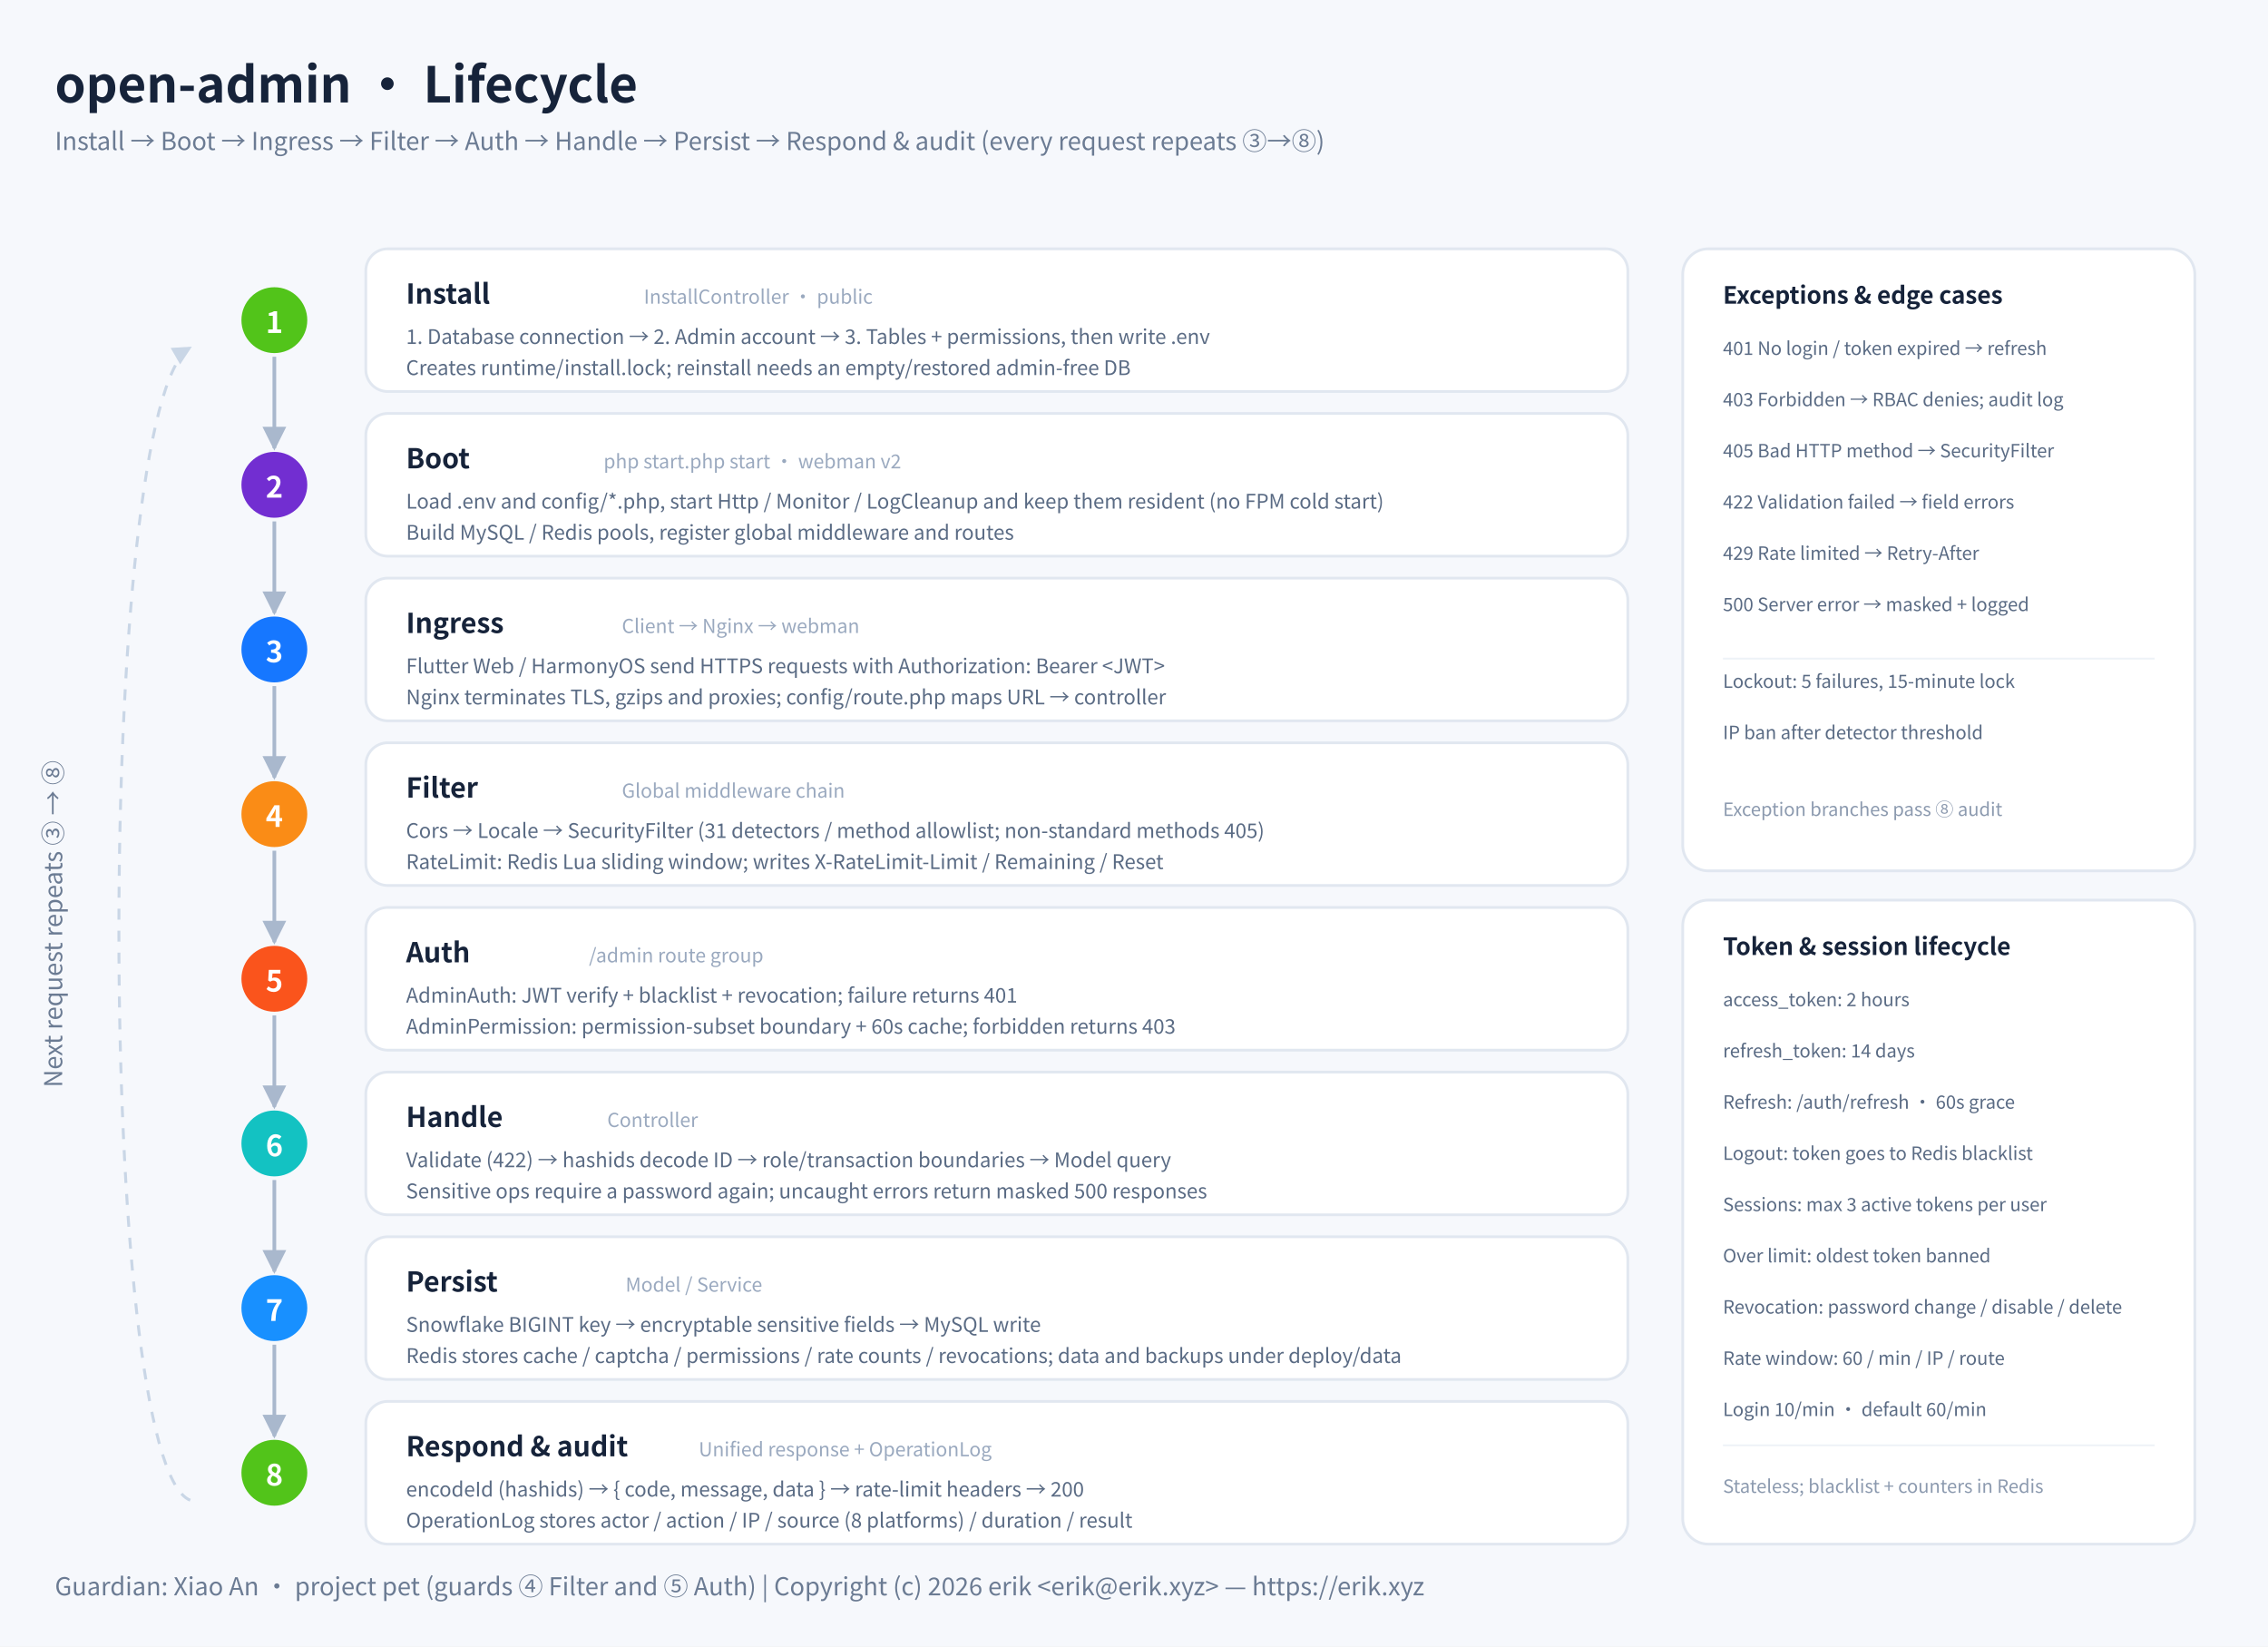
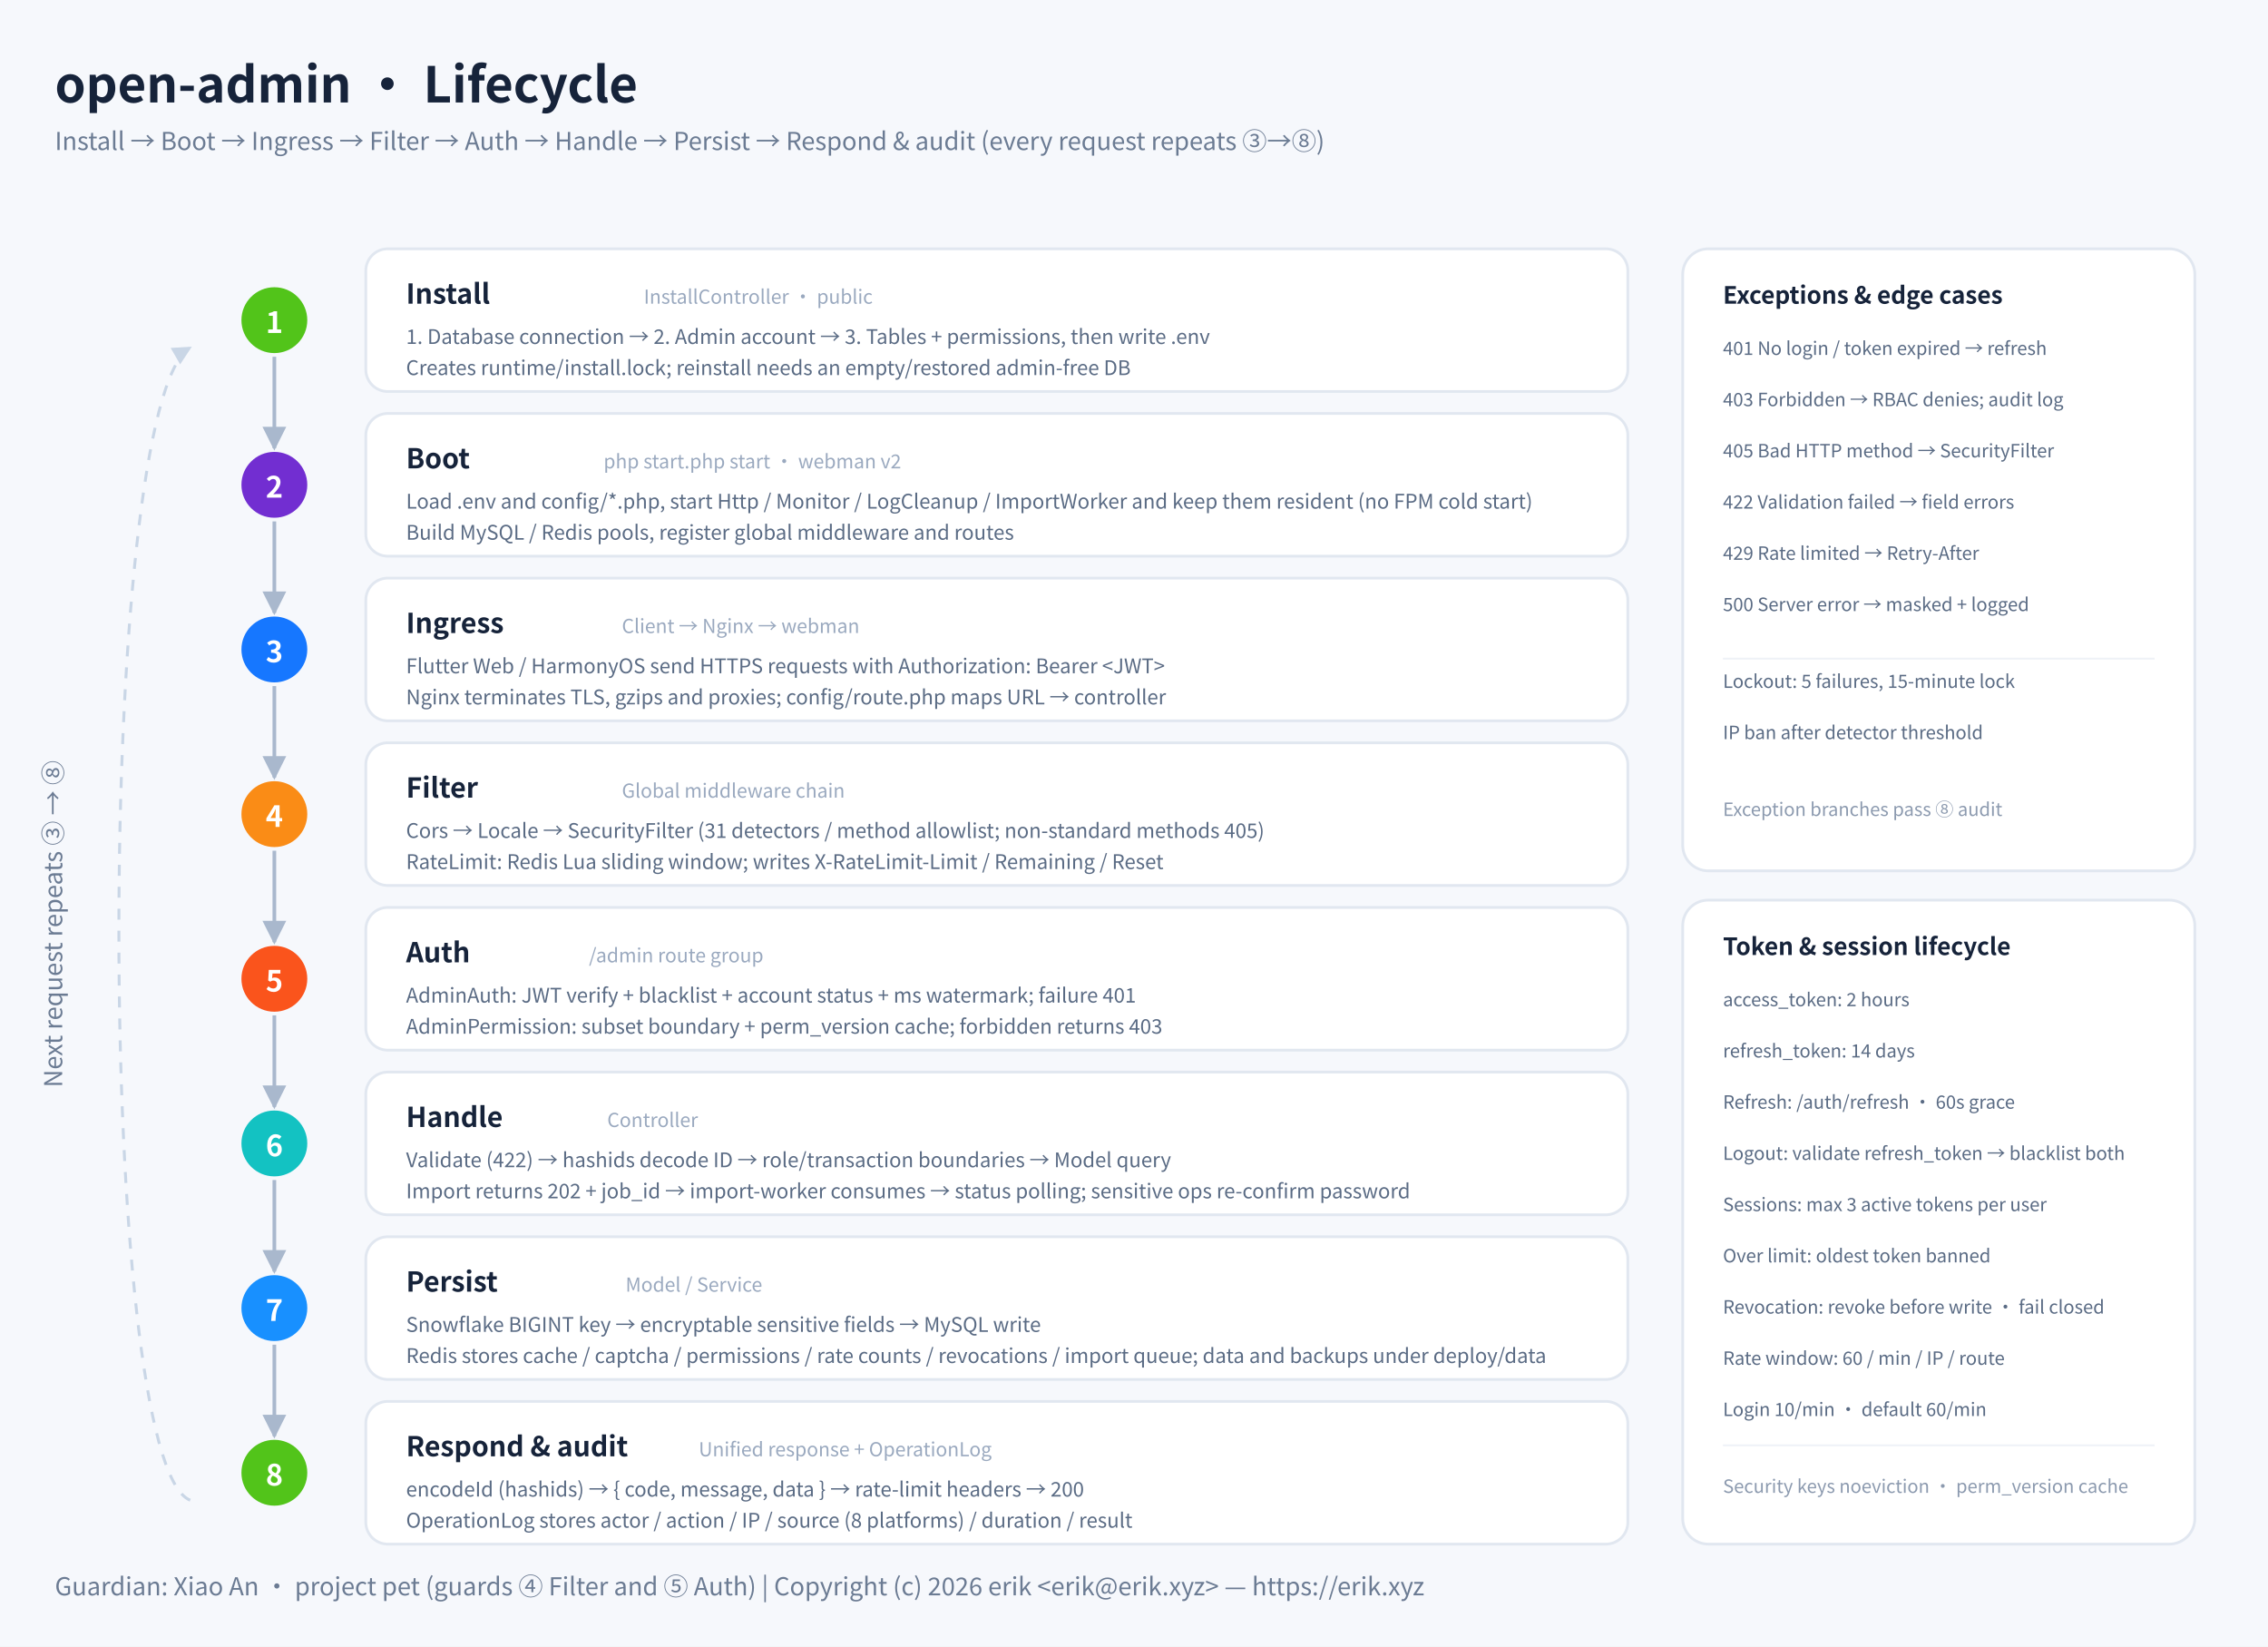
<svg xmlns="http://www.w3.org/2000/svg" viewBox="0 0 1240 900" width="1240" height="900" role="img" aria-label="open-admin lifecycle diagram">
  <defs>
    <marker id="lcArw" viewBox="0 0 10 10" refX="9" refY="5" markerWidth="6.5" markerHeight="6.5" orient="auto-start-reverse">
      <path d="M 0 0 L 10 5 L 0 10 z" fill="#A9B8CD" />
    </marker>
    <marker id="lcArwSoft" viewBox="0 0 10 10" refX="9" refY="5" markerWidth="6.5" markerHeight="6.5" orient="auto-start-reverse">
      <path d="M 0 0 L 10 5 L 0 10 z" fill="#C9D6E6" />
    </marker>
    <style>
      text { font-family: system-ui, -apple-system, "PingFang SC", "Microsoft YaHei", "Noto Sans CJK SC", "Segoe UI", sans-serif; }
      .t1 { font-size: 27px; font-weight: 700; fill: #16233A; }
      .t2 { font-size: 13.5px; fill: #6B7B93; }
      .card { fill: #FFFFFF; stroke: #E1E7F0; stroke-width: 1.5; }
      .sTitle { font-size: 15px; font-weight: 700; fill: #16233A; }
      .sWhere { font-size: 10.5px; fill: #9AA9BF; }
      .sItem { font-size: 11px; fill: #5A6B84; }
      .badge { font-size: 16px; font-weight: 700; fill: #FFFFFF; }
      .railT { font-size: 13px; font-weight: 700; fill: #16233A; }
      .railI { font-size: 10px; fill: #5A6B84; }
      .ctr { text-anchor: middle; }
    </style>
  </defs>
  <rect width="1240" height="900" fill="#F6F8FC" />
  <text class="t1" x="30" y="56">open-admin · Lifecycle</text>
  <text class="t2" x="30" y="82">Install → Boot → Ingress → Filter → Auth → Handle → Persist → Respond &amp; audit (every request repeats ③→⑧)</text>
  <path d="M 104 820 C 52 800 52 220 104 190" fill="none" stroke="#C9D6E6" stroke-width="1.6" stroke-dasharray="6 6" marker-end="url(#lcArwSoft)" />
  <text class="t2" x="34" y="505" text-anchor="middle" font-size="10.5" fill="#9AA9BF" transform="rotate(-90 34 505)">Next request repeats ③ → ⑧</text>
  <circle cx="150" cy="175" r="18" fill="#52C41A" />
  <text class="badge ctr" x="150" y="182">1</text>
  <rect class="card" x="200" y="136" width="690" height="78" rx="12" />
  <text class="sTitle" x="222" y="166">Install</text>
  <text class="sWhere" x="352" y="166">InstallController · public</text>
  <text class="sItem" x="222" y="188">1. Database connection → 2. Admin account → 3. Tables + permissions, then write .env</text>
  <text class="sItem" x="222" y="205">Creates runtime/install.lock; reinstall needs an empty/restored admin-free DB</text>
  <path d="M 150 195 L 150 245" stroke="#A9B8CD" stroke-width="2" marker-end="url(#lcArw)" />
  <circle cx="150" cy="265" r="18" fill="#722ED1" />
  <text class="badge ctr" x="150" y="272">2</text>
  <rect class="card" x="200" y="226" width="690" height="78" rx="12" />
  <text class="sTitle" x="222" y="256">Boot</text>
  <text class="sWhere" x="330" y="256">php start.php start · webman v2</text>
-   <text class="sItem" x="222" y="278">Load .env and config/*.php, start Http / Monitor / LogCleanup and keep them resident (no FPM cold start)</text>
+   <text class="sItem" x="222" y="278">Load .env and config/*.php, start Http / Monitor / LogCleanup / ImportWorker and keep them resident (no FPM cold start)</text>
  <text class="sItem" x="222" y="295">Build MySQL / Redis pools, register global middleware and routes</text>
  <path d="M 150 285 L 150 335" stroke="#A9B8CD" stroke-width="2" marker-end="url(#lcArw)" />
  <circle cx="150" cy="355" r="18" fill="#1677FF" />
  <text class="badge ctr" x="150" y="362">3</text>
  <rect class="card" x="200" y="316" width="690" height="78" rx="12" />
  <text class="sTitle" x="222" y="346">Ingress</text>
  <text class="sWhere" x="340" y="346">Client → Nginx → webman</text>
  <text class="sItem" x="222" y="368">Flutter Web / HarmonyOS send HTTPS requests with Authorization: Bearer &lt;JWT&gt;</text>
  <text class="sItem" x="222" y="385">Nginx terminates TLS, gzips and proxies; config/route.php maps URL → controller</text>
  <path d="M 150 375 L 150 425" stroke="#A9B8CD" stroke-width="2" marker-end="url(#lcArw)" />
  <circle cx="150" cy="445" r="18" fill="#FA8C16" />
  <text class="badge ctr" x="150" y="452">4</text>
  <rect class="card" x="200" y="406" width="690" height="78" rx="12" />
  <text class="sTitle" x="222" y="436">Filter</text>
  <text class="sWhere" x="340" y="436">Global middleware chain</text>
  <text class="sItem" x="222" y="458">Cors → Locale → SecurityFilter (31 detectors / method allowlist; non-standard methods 405)</text>
  <text class="sItem" x="222" y="475">RateLimit: Redis Lua sliding window; writes X-RateLimit-Limit / Remaining / Reset</text>
  <path d="M 150 465 L 150 515" stroke="#A9B8CD" stroke-width="2" marker-end="url(#lcArw)" />
  <circle cx="150" cy="535" r="18" fill="#FA541C" />
  <text class="badge ctr" x="150" y="542">5</text>
  <rect class="card" x="200" y="496" width="690" height="78" rx="12" />
  <text class="sTitle" x="222" y="526">Auth</text>
  <text class="sWhere" x="322" y="526">/admin route group</text>
-   <text class="sItem" x="222" y="548">AdminAuth: JWT verify + blacklist + revocation; failure returns 401</text>
-   <text class="sItem" x="222" y="565">AdminPermission: permission-subset boundary + 60s cache; forbidden returns 403</text>
+   <text class="sItem" x="222" y="548">AdminAuth: JWT verify + blacklist + account status + ms watermark; failure 401</text>
+   <text class="sItem" x="222" y="565">AdminPermission: subset boundary + perm_version cache; forbidden returns 403</text>
  <path d="M 150 555 L 150 605" stroke="#A9B8CD" stroke-width="2" marker-end="url(#lcArw)" />
  <circle cx="150" cy="625" r="18" fill="#13C2C2" />
  <text class="badge ctr" x="150" y="632">6</text>
  <rect class="card" x="200" y="586" width="690" height="78" rx="12" />
  <text class="sTitle" x="222" y="616">Handle</text>
  <text class="sWhere" x="332" y="616">Controller</text>
  <text class="sItem" x="222" y="638">Validate (422) → hashids decode ID → role/transaction boundaries → Model query</text>
-   <text class="sItem" x="222" y="655">Sensitive ops require a password again; uncaught errors return masked 500 responses</text>
+   <text class="sItem" x="222" y="655">Import returns 202 + job_id → import-worker consumes → status polling; sensitive ops re-confirm password</text>
  <path d="M 150 645 L 150 695" stroke="#A9B8CD" stroke-width="2" marker-end="url(#lcArw)" />
  <circle cx="150" cy="715" r="18" fill="#1890FF" />
  <text class="badge ctr" x="150" y="722">7</text>
  <rect class="card" x="200" y="676" width="690" height="78" rx="12" />
  <text class="sTitle" x="222" y="706">Persist</text>
  <text class="sWhere" x="342" y="706">Model / Service</text>
  <text class="sItem" x="222" y="728">Snowflake BIGINT key → encryptable sensitive fields → MySQL write</text>
-   <text class="sItem" x="222" y="745">Redis stores cache / captcha / permissions / rate counts / revocations; data and backups under deploy/data</text>
+   <text class="sItem" x="222" y="745">Redis stores cache / captcha / permissions / rate counts / revocations / import queue; data and backups under deploy/data</text>
  <path d="M 150 735 L 150 785" stroke="#A9B8CD" stroke-width="2" marker-end="url(#lcArw)" />
  <circle cx="150" cy="805" r="18" fill="#52C41A" />
  <text class="badge ctr" x="150" y="812">8</text>
  <rect class="card" x="200" y="766" width="690" height="78" rx="12" />
  <text class="sTitle" x="222" y="796">Respond &amp; audit</text>
  <text class="sWhere" x="382" y="796">Unified response + OperationLog</text>
  <text class="sItem" x="222" y="818">encodeId (hashids) → { code, message, data } → rate-limit headers → 200</text>
  <text class="sItem" x="222" y="835">OperationLog stores actor / action / IP / source (8 platforms) / duration / result</text>
  <rect class="card" x="920" y="136" width="280" height="340" rx="14" stroke="#FFD8BF" />
  <text class="railT" x="942" y="166" fill="#AD4E00">Exceptions &amp; edge cases</text>
  <g class="railI">
    <text x="942" y="194">401 No login / token expired → refresh</text>
    <text x="942" y="222">403 Forbidden → RBAC denies; audit log</text>
    <text x="942" y="250">405 Bad HTTP method → SecurityFilter</text>
    <text x="942" y="278">422 Validation failed → field errors</text>
    <text x="942" y="306">429 Rate limited → Retry-After</text>
    <text x="942" y="334">500 Server error → masked + logged</text>
    <text x="942" y="376">Lockout: 5 failures, 15-minute lock</text>
    <text x="942" y="404">IP ban after detector threshold</text>
    <text x="942" y="446" fill="#8C9AAF">Exception branches pass ⑧ audit</text>
  </g>
  <line x1="942" y1="360" x2="1178" y2="360" stroke="#EEF2F7" />
  <rect class="card" x="920" y="492" width="280" height="352" rx="14" stroke="#BEDAFF" />
  <text class="railT" x="942" y="522" fill="#1677FF">Token &amp; session lifecycle</text>
  <g class="railI">
    <text x="942" y="550">access_token: 2 hours</text>
    <text x="942" y="578">refresh_token: 14 days</text>
    <text x="942" y="606">Refresh: /auth/refresh · 60s grace</text>
-     <text x="942" y="634">Logout: token goes to Redis blacklist</text>
+     <text x="942" y="634">Logout: validate refresh_token → blacklist both</text>
    <text x="942" y="662">Sessions: max 3 active tokens per user</text>
    <text x="942" y="690">Over limit: oldest token banned</text>
-     <text x="942" y="718">Revocation: password change / disable / delete</text>
+     <text x="942" y="718">Revocation: revoke before write · fail closed</text>
    <text x="942" y="746">Rate window: 60 / min / IP / route</text>
    <text x="942" y="774">Login 10/min · default 60/min</text>
-     <text x="942" y="816" fill="#8C9AAF">Stateless; blacklist + counters in Redis</text>
+     <text x="942" y="816" fill="#8C9AAF">Security keys noeviction · perm_version cache</text>
  </g>
  <line x1="942" y1="790" x2="1178" y2="790" stroke="#EEF2F7" />
  <text class="t2" x="30" y="872" font-size="11.5">
    Guardian: Xiao An · project pet (guards ④ Filter and ⑤ Auth) | Copyright (c) 2026 erik &lt;erik@erik.xyz&gt; — https://erik.xyz
  </text>
</svg>
